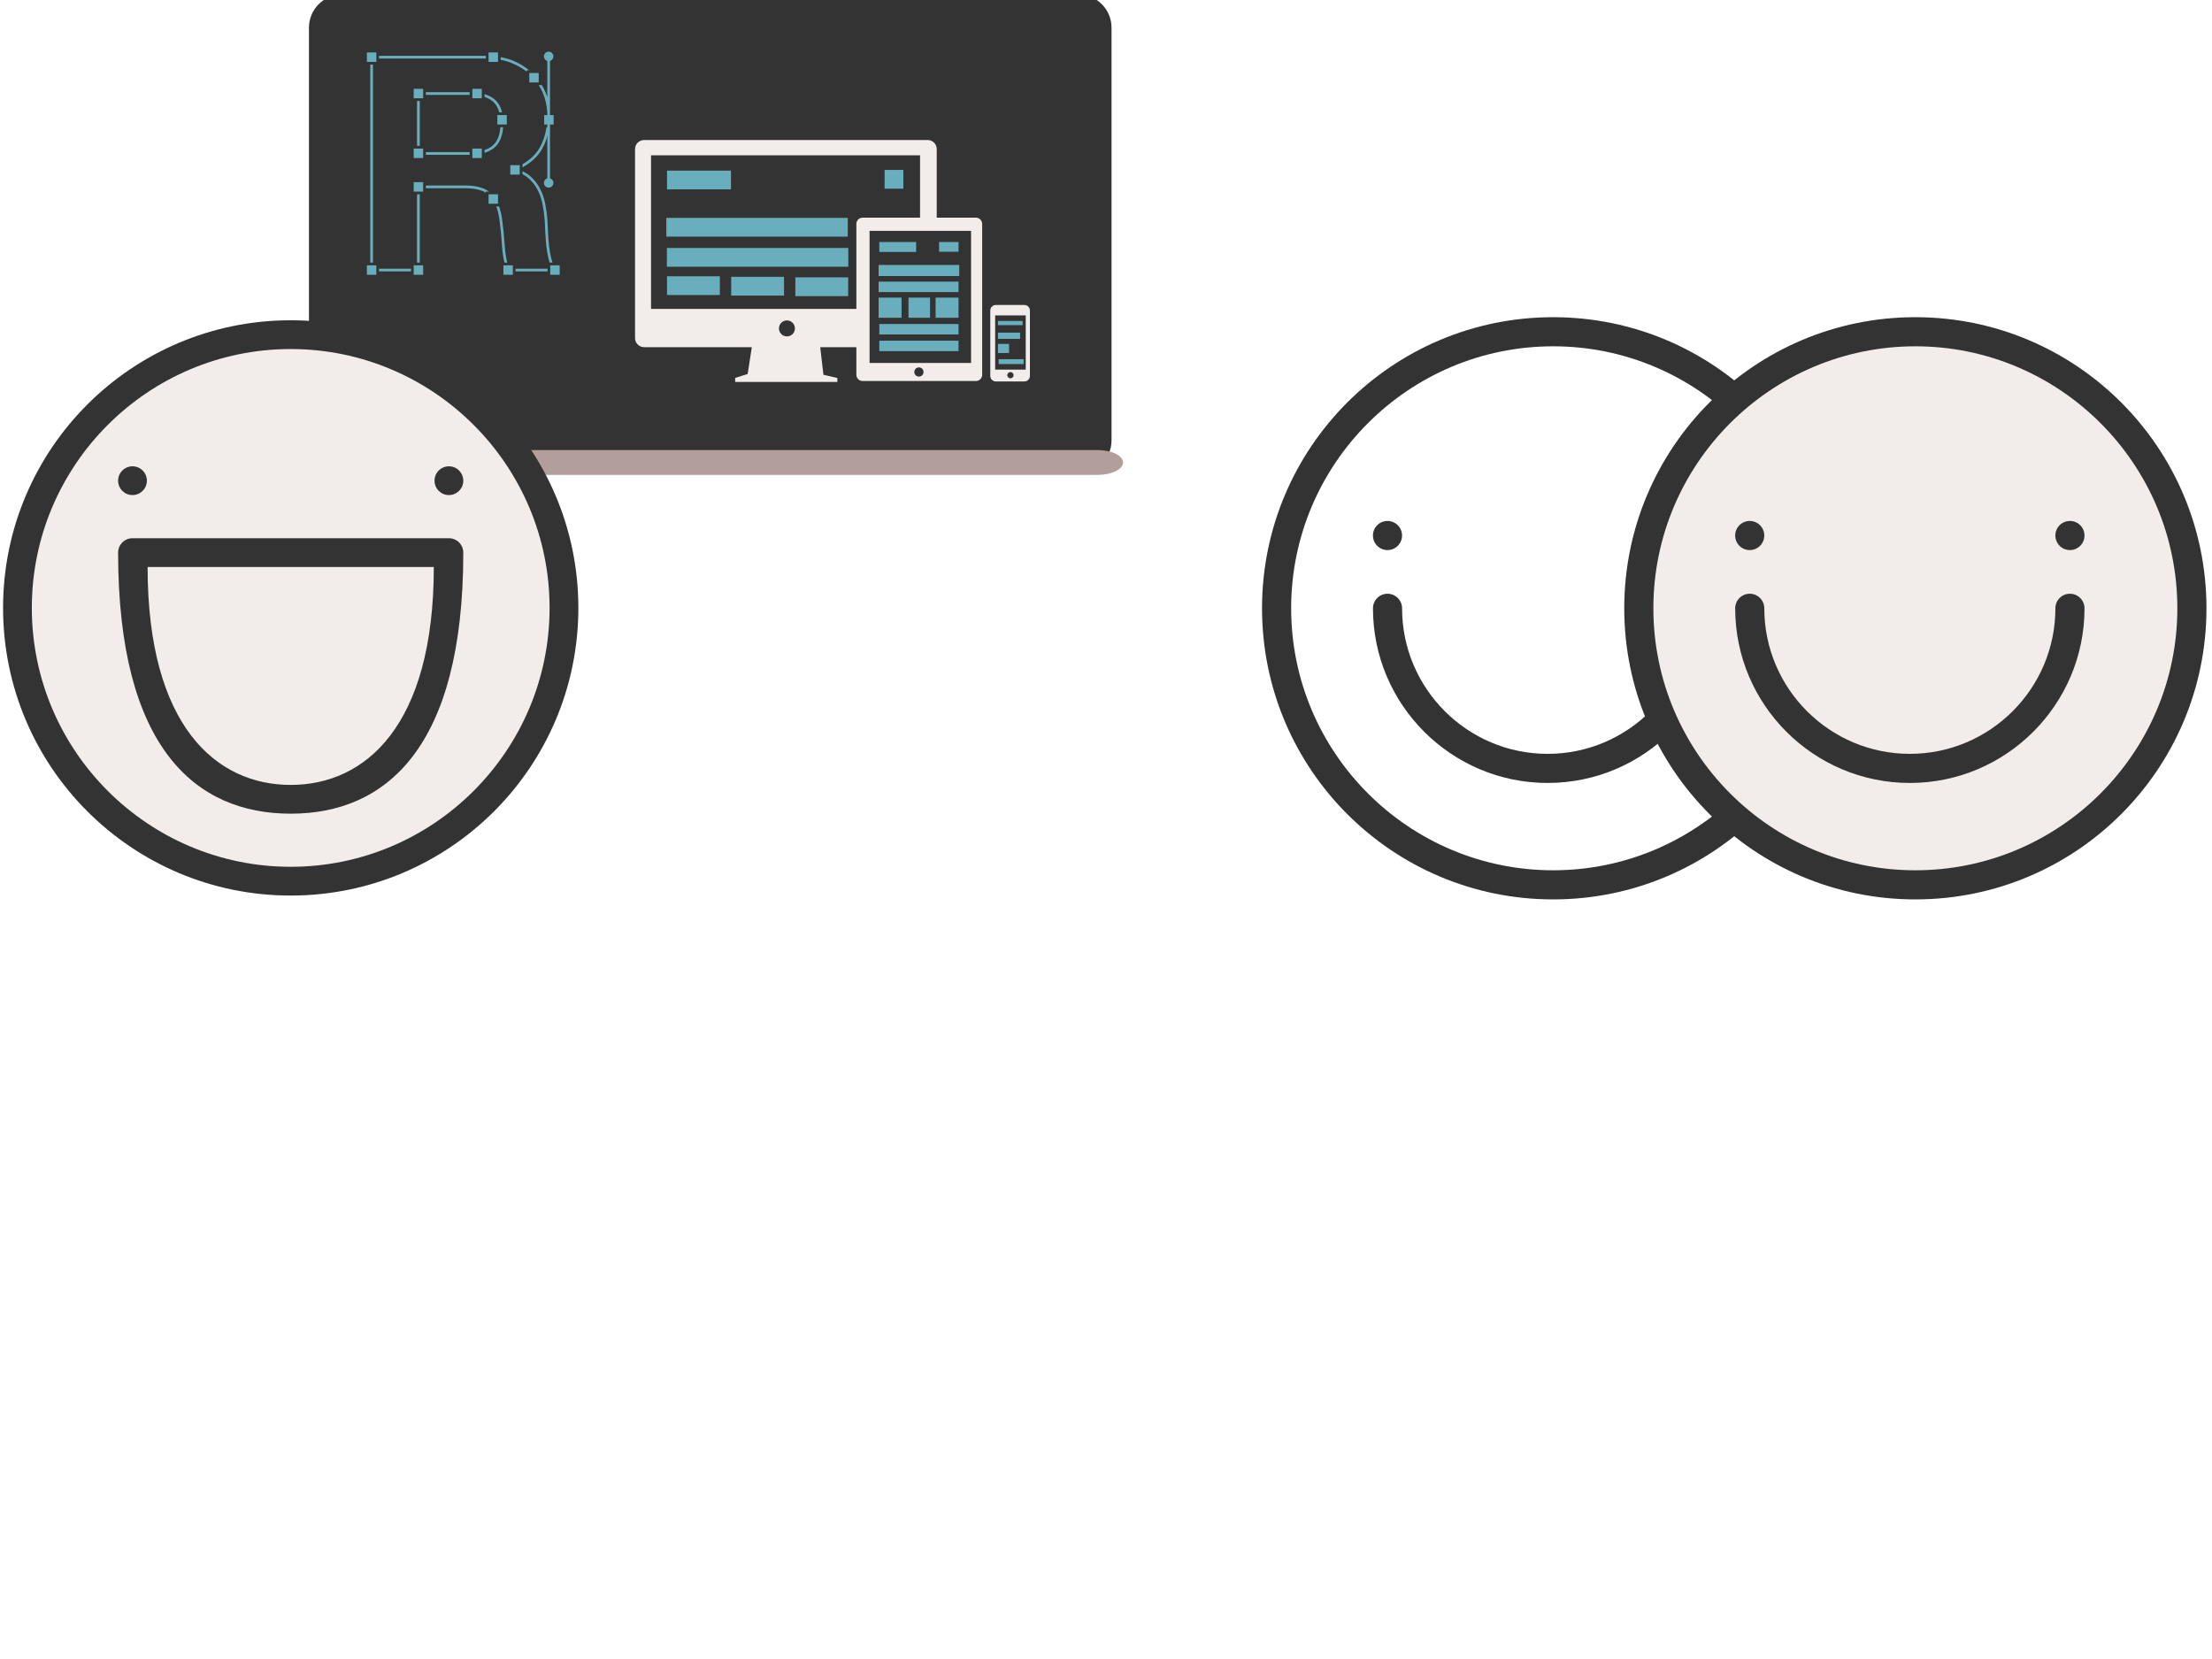
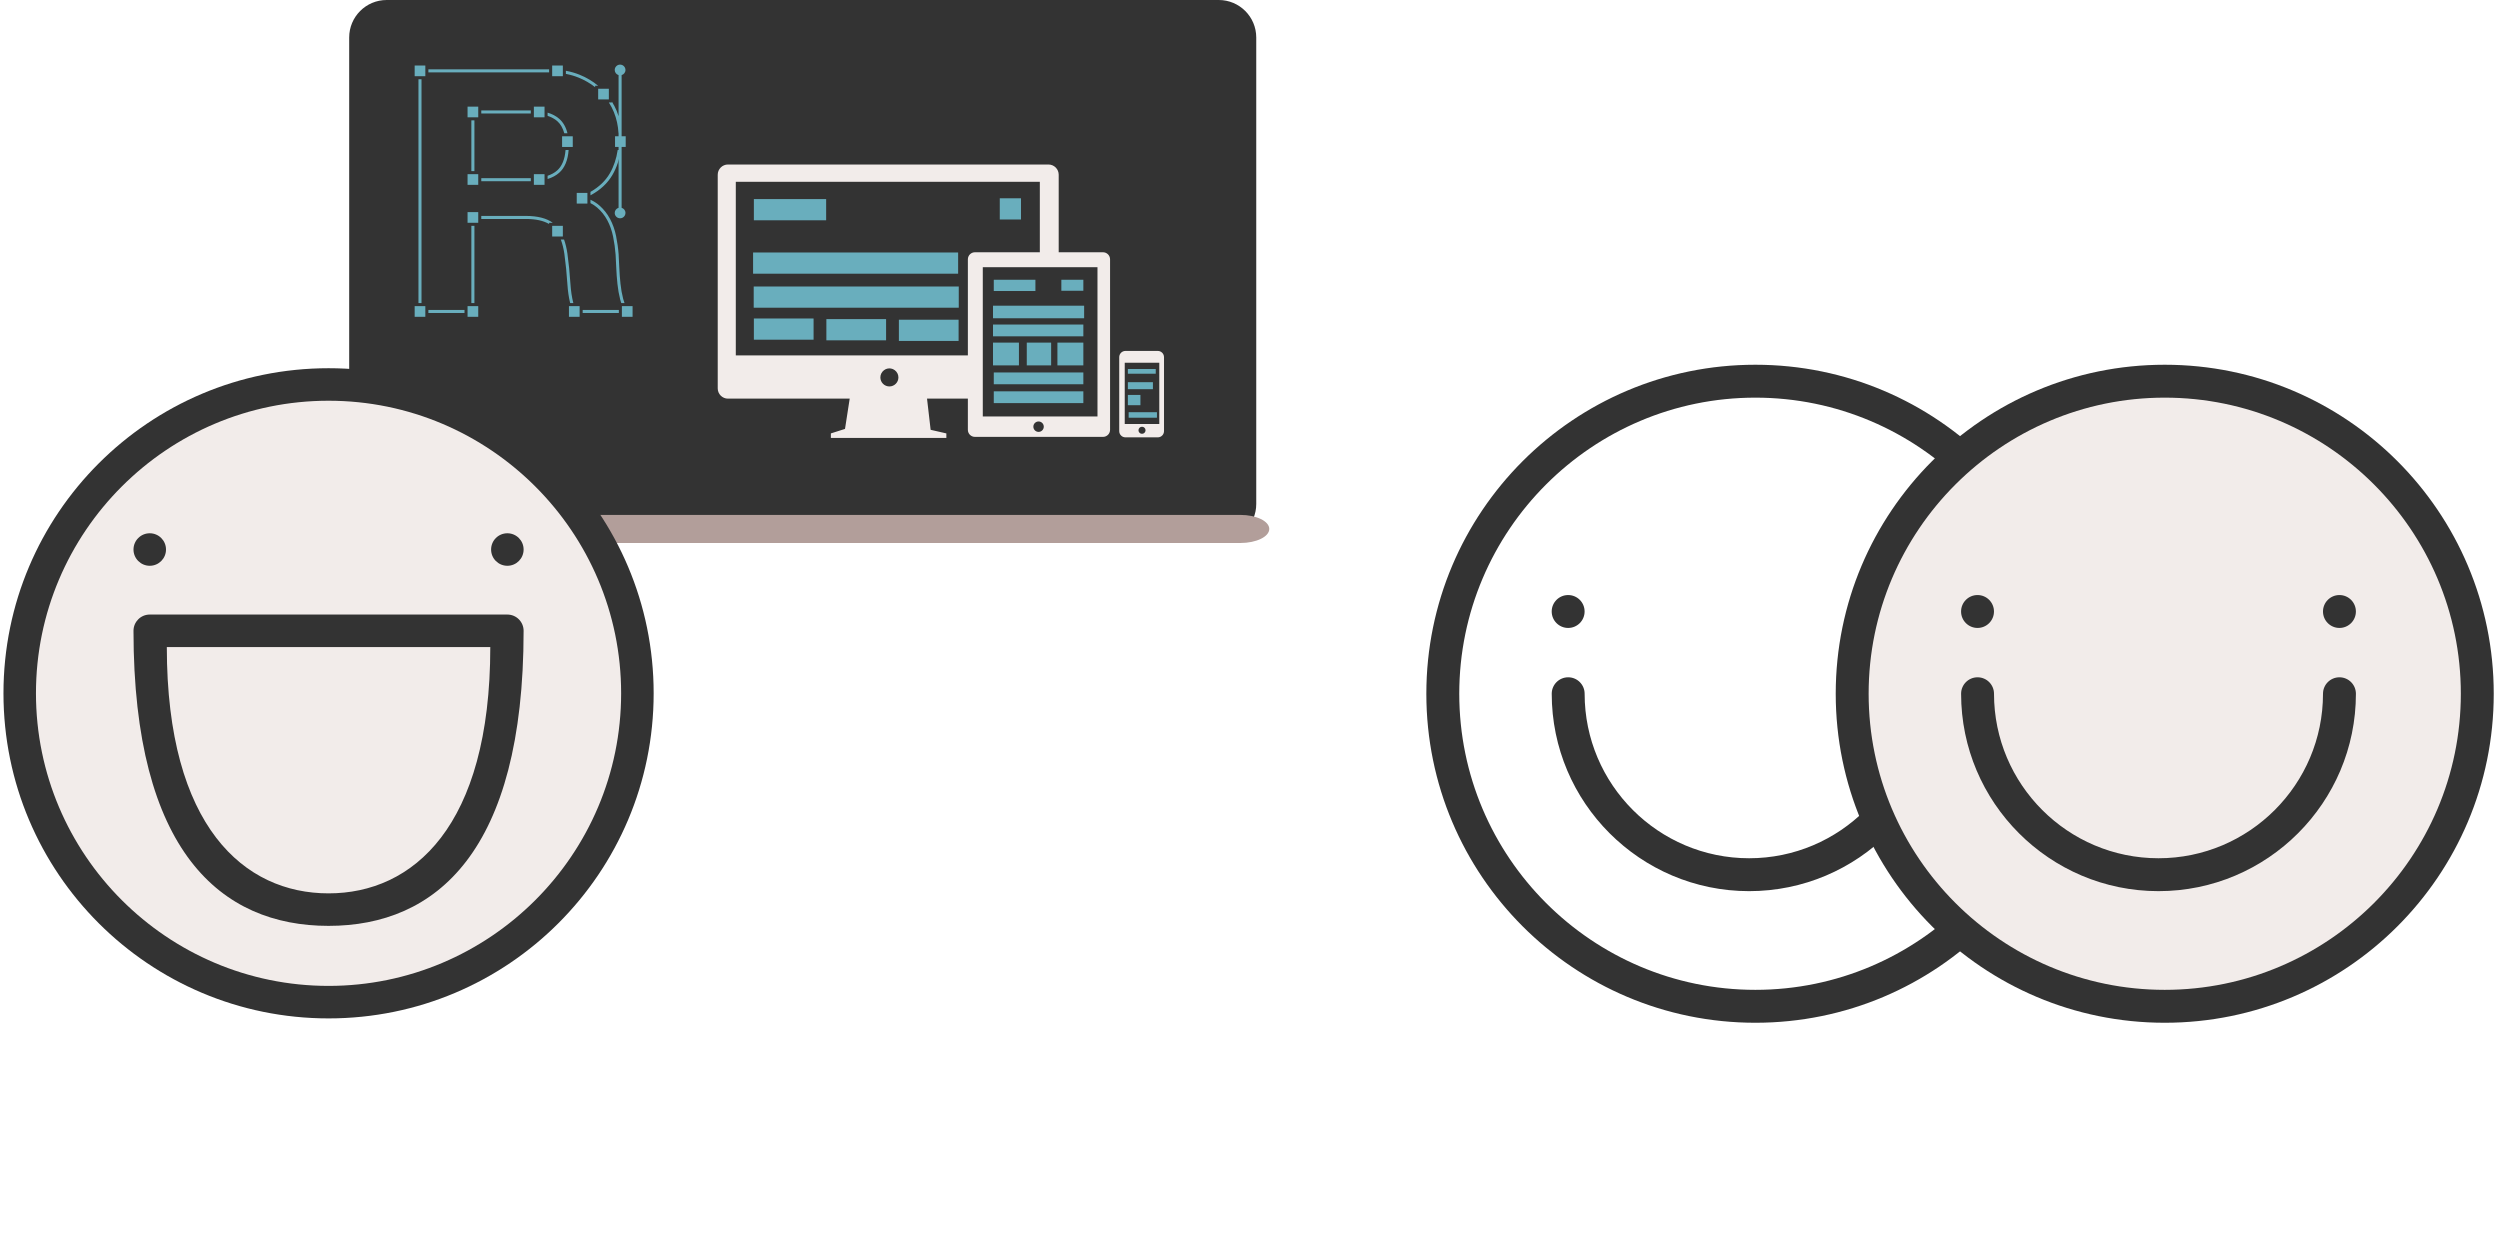
- <svg xmlns="http://www.w3.org/2000/svg" version="1.1" id="Layer_1" x="0px" y="0px" width="400px" height="300px" viewBox="0 0 400 300" enable-background="new 0 0 400 300" xml:space="preserve">
-   <path fill="#333333" d="M201,5c0-3.313-2.687-6-6-6H61.87c-3.313,0-6,2.687-6,6v74.633c0,3.312,2.687,6,6,6H195c3.313,0,6-2.688,6-6  V5z" />
-   <path fill="#B29E9A" d="M203.083,83.632c0,1.241-2.07,2.248-4.624,2.248H58.411c-2.554,0-4.624-1.007-4.624-2.248l0,0  c0-1.241,2.07-2.247,4.624-2.247h140.048C201.013,81.385,203.083,82.391,203.083,83.632L203.083,83.632z" />
+ <svg xmlns="http://www.w3.org/2000/svg" version="1.1" id="Layer_1" x="0px" y="0px" width="400px" height="200px" viewBox="0 50 400 200" enable-background="new 0 50 400 200" xml:space="preserve">
+   <path fill="#333333" d="M201,56c0-3.313-2.687-6-6-6H61.87c-3.313,0-6,2.687-6,6v74.633c0,3.312,2.687,6,6,6H195  c3.313,0,6-2.688,6-6V56z" />
+   <path fill="#B29E9A" d="M203.083,134.632c0,1.241-2.069,2.248-4.624,2.248H58.411c-2.554,0-4.624-1.007-4.624-2.248l0,0  c0-1.241,2.07-2.247,4.624-2.247h140.048C201.014,132.385,203.083,133.391,203.083,134.632L203.083,134.632z" />
  <g id="Layer_1_1_">
    <g>
-       <path fill="#333333" d="M280.857,57.359c-29.071,0-52.641,23.568-52.641,52.641s23.568,52.641,52.641,52.641    c29.074,0,52.643-23.568,52.643-52.641C333.5,80.927,309.932,57.359,280.857,57.359z M280.857,157.375    c-26.123,0-47.375-21.252-47.375-47.375s21.252-47.377,47.375-47.377S328.234,83.877,328.234,110S306.98,157.375,280.857,157.375z    " />
-       <circle fill="#333333" cx="250.904" cy="96.839" r="2.632" />
-       <circle fill="#333333" cx="308.811" cy="96.839" r="2.632" />
-       <path fill="#333333" d="M308.811,107.367c-1.453,0-2.631,1.18-2.631,2.633c0,14.514-11.81,26.32-26.32,26.32    c-14.514,0-26.32-11.81-26.32-26.32c0-1.454-1.178-2.633-2.631-2.633c-1.455,0-2.633,1.18-2.633,2.633    c0,17.416,14.17,31.584,31.584,31.584c17.418,0,31.586-14.168,31.586-31.584C311.443,108.547,310.266,107.367,308.811,107.367z" />
+       <path fill="#333333" d="M280.857,108.359c-29.071,0-52.642,23.568-52.642,52.641s23.568,52.641,52.642,52.641    c29.074,0,52.643-23.567,52.643-52.641S309.932,108.359,280.857,108.359z M280.857,208.375c-26.123,0-47.375-21.252-47.375-47.375    s21.252-47.377,47.375-47.377s47.377,21.254,47.377,47.377S306.98,208.375,280.857,208.375z" />
+       <circle fill="#333333" cx="250.904" cy="147.839" r="2.632" />
+       <circle fill="#333333" cx="308.811" cy="147.839" r="2.632" />
+       <path fill="#333333" d="M308.811,158.367c-1.453,0-2.631,1.18-2.631,2.633c0,14.514-11.81,26.32-26.32,26.32    c-14.514,0-26.319-11.811-26.319-26.32c0-1.454-1.179-2.633-2.631-2.633c-1.455,0-2.634,1.18-2.634,2.633    c0,17.416,14.17,31.584,31.584,31.584c17.418,0,31.586-14.168,31.586-31.584C311.443,159.547,310.266,158.367,308.811,158.367z" />
    </g>
  </g>
  <g>
-     <circle fill="#333333" cx="52.57" cy="109.93" r="52.015" />
-     <path fill="#F2ECEA" d="M52.569,156.744c-25.812,0-46.815-21.002-46.815-46.814c0-25.812,21.003-46.814,46.815-46.814   c25.811,0,46.812,21.001,46.812,46.814C99.382,135.742,78.382,156.744,52.569,156.744z" />
-     <circle fill="#333333" cx="23.96" cy="86.924" r="2.601" />
-     <circle fill="#333333" cx="81.177" cy="86.924" r="2.601" />
-     <path fill="#333333" d="M81.177,97.328H23.96c-1.438,0-2.601,1.164-2.601,2.602c0,35.306,14,47.209,31.209,47.209   c17.209,0,31.209-11.903,31.209-47.209C83.778,98.492,82.614,97.328,81.177,97.328z M52.569,141.938   c-13.464,0-25.878-10.624-25.878-39.408h51.755C78.446,131.313,66.032,141.938,52.569,141.938z" />
+     <circle fill="#333333" cx="52.57" cy="160.93" r="52.015" />
+     <path fill="#F2ECEA" d="M52.569,207.744c-25.812,0-46.815-21.002-46.815-46.814c0-25.812,21.003-46.813,46.815-46.813   c25.811,0,46.812,21.001,46.812,46.813C99.382,186.742,78.382,207.744,52.569,207.744z" />
+     <circle fill="#333333" cx="23.96" cy="137.924" r="2.601" />
+     <circle fill="#333333" cx="81.177" cy="137.924" r="2.601" />
+     <path fill="#333333" d="M81.177,148.328H23.96c-1.438,0-2.601,1.164-2.601,2.602c0,35.307,14,47.209,31.209,47.209   s31.209-11.902,31.209-47.209C83.778,149.492,82.614,148.328,81.177,148.328z M52.569,192.938   c-13.464,0-25.878-10.623-25.878-39.407h51.755C78.446,182.312,66.032,192.938,52.569,192.938z" />
  </g>
  <g id="Layer_1_2_">
    <g>
-       <circle fill="#333333" cx="346.357" cy="110" r="52.641" />
-       <path fill="#F2ECEA" d="M346.357,157.375c-26.123,0-47.375-21.252-47.375-47.375s21.252-47.377,47.375-47.377    S393.734,83.877,393.734,110S372.48,157.375,346.357,157.375z" />
-       <circle fill="#333333" cx="316.404" cy="96.839" r="2.632" />
-       <circle fill="#333333" cx="374.311" cy="96.839" r="2.632" />
-       <path fill="#333333" d="M374.311,107.367c-1.453,0-2.631,1.18-2.631,2.633c0,14.514-11.81,26.32-26.32,26.32    c-14.514,0-26.32-11.81-26.32-26.32c0-1.454-1.178-2.633-2.631-2.633c-1.455,0-2.633,1.18-2.633,2.633    c0,17.416,14.17,31.584,31.584,31.584c17.418,0,31.586-14.168,31.586-31.584C376.943,108.547,375.766,107.367,374.311,107.367z" />
+       <circle fill="#333333" cx="346.357" cy="161" r="52.641" />
+       <path fill="#F2ECEA" d="M346.357,208.375c-26.123,0-47.375-21.252-47.375-47.375s21.252-47.377,47.375-47.377    s47.377,21.254,47.377,47.377S372.48,208.375,346.357,208.375z" />
+       <circle fill="#333333" cx="316.404" cy="147.839" r="2.632" />
+       <circle fill="#333333" cx="374.311" cy="147.839" r="2.632" />
+       <path fill="#333333" d="M374.311,158.367c-1.453,0-2.631,1.18-2.631,2.633c0,14.514-11.81,26.32-26.32,26.32    c-14.514,0-26.319-11.811-26.319-26.32c0-1.454-1.179-2.633-2.631-2.633c-1.455,0-2.634,1.18-2.634,2.633    c0,17.416,14.17,31.584,31.584,31.584c17.418,0,31.586-14.168,31.586-31.584C376.943,159.547,375.766,158.367,374.311,158.367z" />
    </g>
  </g>
  <g>
-     <rect x="120.619" y="30.853" fill="#69AEBD" width="11.565" height="3.393" />
-     <rect x="159.964" y="30.727" fill="#69AEBD" width="3.395" height="3.393" />
-     <rect x="120.493" y="39.399" fill="#69AEBD" width="32.807" height="3.393" />
-     <rect x="120.593" y="44.84" fill="#69AEBD" width="32.809" height="3.393" />
-     <rect x="120.619" y="49.959" fill="#69AEBD" width="9.553" height="3.393" />
-     <path fill="#F2ECEA" d="M176.479,39.362h-7.088V26.955c0-0.899-0.734-1.634-1.634-1.634h-51.285c-0.901,0-1.636,0.734-1.636,1.634   v34.191c0,0.899,0.735,1.635,1.636,1.635h19.48l-0.751,4.845l-2.261,0.719v0.72h18.477v-0.72l-2.515-0.575l-0.578-4.989h6.534v4.99   c0,0.625,0.506,1.13,1.131,1.13h20.491c0.623,0,1.13-0.506,1.13-1.13V40.493C177.609,39.869,177.103,39.362,176.479,39.362z    M142.763,58.022c0.032,0.011,0.069,0.019,0.101,0.031c0.106,0.045,0.203,0.105,0.295,0.173c0.355,0.264,0.588,0.684,0.588,1.16   c0,0.796-0.646,1.445-1.443,1.445c-0.799,0-1.446-0.648-1.446-1.445c0-0.477,0.234-0.896,0.589-1.16   c0.092-0.068,0.188-0.128,0.295-0.173c0.008-0.003,0.018-0.004,0.026-0.007c0.167-0.067,0.347-0.105,0.536-0.105   C142.464,57.94,142.618,57.973,142.763,58.022z M117.728,55.865V28.086h48.646v11.276h-10.385c-0.624,0-1.13,0.506-1.13,1.131   v15.372H117.728z M166.172,68.103c-0.462,0-0.836-0.374-0.836-0.834s0.374-0.834,0.836-0.834c0.459,0,0.833,0.372,0.833,0.834   C167.005,67.729,166.631,68.103,166.172,68.103z M175.598,65.634h-18.352v-9.769V41.75h9.127h9.224V65.634z" />
-     <rect x="132.22" y="50.056" fill="#69AEBD" width="9.553" height="3.395" />
-     <rect x="143.822" y="50.155" fill="#69AEBD" width="9.553" height="3.395" />
-     <path fill="#F2ECEA" d="M185.248,55.149h-5.178c-0.547,0-0.994,0.448-0.994,0.995v11.838c0,0.547,0.447,0.994,0.994,0.994h5.178   c0.547,0,0.993-0.447,0.993-0.994v-11.84C186.241,55.598,185.795,55.149,185.248,55.149z M182.721,68.41L182.721,68.41   c-0.312,0-0.566-0.252-0.566-0.565c0-0.312,0.254-0.565,0.566-0.565l0,0c0.313,0,0.567,0.254,0.567,0.565   C183.288,68.158,183.034,68.41,182.721,68.41z M185.487,66.841h-5.53v-9.807h5.53V66.841z" />
-     <rect x="159.005" y="43.762" fill="#69AEBD" width="6.661" height="1.8" />
-     <rect x="169.816" y="43.762" fill="#69AEBD" width="3.52" height="1.76" />
-     <polygon fill="#69AEBD" points="158.88,47.911 158.88,49.921 166.374,49.921 173.461,49.921 173.461,47.911 166.374,47.911  " />
-     <polygon fill="#69AEBD" points="158.88,50.927 158.88,52.812 166.374,52.812 173.336,52.812 173.336,50.927 166.374,50.927  " />
-     <polygon fill="#69AEBD" points="163.028,55.865 163.028,53.818 158.88,53.818 158.88,55.865 158.88,57.462 163.028,57.462  " />
-     <polygon fill="#69AEBD" points="166.374,53.818 164.284,53.818 164.284,55.865 164.284,57.462 168.182,57.462 168.182,53.818  " />
-     <rect x="169.187" y="53.818" fill="#69AEBD" width="4.149" height="3.644" />
-     <rect x="159.005" y="58.594" fill="#69AEBD" width="14.331" height="1.886" />
-     <rect x="159.005" y="61.612" fill="#69AEBD" width="14.331" height="1.885" />
-     <rect x="180.459" y="58.041" fill="#69AEBD" width="4.46" height="0.754" />
-     <rect x="180.459" y="60.151" fill="#69AEBD" width="4.008" height="1.119" />
-     <rect x="180.459" y="62.189" fill="#69AEBD" width="2.01" height="1.643" />
-     <rect x="180.584" y="64.954" fill="#69AEBD" width="4.527" height="0.881" />
+     <rect x="120.619" y="81.853" fill="#69AEBD" width="11.565" height="3.393" />
+     <rect x="159.964" y="81.727" fill="#69AEBD" width="3.395" height="3.393" />
+     <rect x="120.493" y="90.399" fill="#69AEBD" width="32.807" height="3.393" />
+     <rect x="120.593" y="95.84" fill="#69AEBD" width="32.809" height="3.393" />
+     <rect x="120.619" y="100.959" fill="#69AEBD" width="9.553" height="3.393" />
+     <path fill="#F2ECEA" d="M176.479,90.362h-7.088V77.955c0-0.899-0.734-1.634-1.634-1.634h-51.285c-0.901,0-1.636,0.734-1.636,1.634   v34.191c0,0.899,0.735,1.635,1.636,1.635h19.48l-0.751,4.845l-2.261,0.719v0.72h18.477v-0.72l-2.515-0.575l-0.578-4.989h6.534v4.99   c0,0.625,0.506,1.13,1.131,1.13h20.491c0.623,0,1.13-0.506,1.13-1.13V91.493C177.609,90.869,177.103,90.362,176.479,90.362z    M142.763,109.022c0.032,0.011,0.069,0.019,0.101,0.031c0.106,0.045,0.203,0.105,0.295,0.173c0.355,0.264,0.588,0.684,0.588,1.16   c0,0.796-0.646,1.445-1.443,1.445c-0.799,0-1.446-0.648-1.446-1.445c0-0.477,0.234-0.896,0.589-1.16   c0.092-0.068,0.188-0.128,0.295-0.173c0.008-0.003,0.018-0.004,0.026-0.007c0.167-0.067,0.347-0.105,0.536-0.105   C142.464,108.94,142.618,108.973,142.763,109.022z M117.728,106.865V79.086h48.646v11.276h-10.385c-0.624,0-1.13,0.506-1.13,1.131   v15.372H117.728z M166.172,119.103c-0.462,0-0.836-0.374-0.836-0.834s0.374-0.834,0.836-0.834c0.459,0,0.833,0.372,0.833,0.834   C167.005,118.729,166.631,119.103,166.172,119.103z M175.598,116.634h-18.352v-9.769V92.75h9.127h9.224L175.598,116.634   L175.598,116.634z" />
+     <rect x="132.22" y="101.056" fill="#69AEBD" width="9.553" height="3.395" />
+     <rect x="143.822" y="101.155" fill="#69AEBD" width="9.553" height="3.395" />
+     <path fill="#F2ECEA" d="M185.248,106.149h-5.178c-0.547,0-0.994,0.448-0.994,0.995v11.838c0,0.547,0.447,0.994,0.994,0.994h5.178   c0.547,0,0.993-0.447,0.993-0.994v-11.84C186.241,106.598,185.795,106.149,185.248,106.149z M182.721,119.41L182.721,119.41   c-0.312,0-0.566-0.252-0.566-0.565c0-0.312,0.254-0.564,0.566-0.564l0,0c0.313,0,0.567,0.254,0.567,0.564   C183.288,119.158,183.034,119.41,182.721,119.41z M185.487,117.841h-5.53v-9.807h5.53V117.841z" />
+     <rect x="159.005" y="94.762" fill="#69AEBD" width="6.661" height="1.8" />
+     <rect x="169.816" y="94.762" fill="#69AEBD" width="3.52" height="1.76" />
+     <polygon fill="#69AEBD" points="158.88,98.911 158.88,100.921 166.374,100.921 173.461,100.921 173.461,98.911 166.374,98.911  " />
+     <polygon fill="#69AEBD" points="158.88,101.927 158.88,103.812 166.374,103.812 173.336,103.812 173.336,101.927 166.374,101.927     " />
+     <polygon fill="#69AEBD" points="163.028,106.865 163.028,104.818 158.88,104.818 158.88,106.865 158.88,108.462 163.028,108.462     " />
+     <polygon fill="#69AEBD" points="166.374,104.818 164.284,104.818 164.284,106.865 164.284,108.462 168.182,108.462    168.182,104.818  " />
+     <rect x="169.187" y="104.818" fill="#69AEBD" width="4.149" height="3.644" />
+     <rect x="159.005" y="109.594" fill="#69AEBD" width="14.331" height="1.886" />
+     <rect x="159.005" y="112.612" fill="#69AEBD" width="14.331" height="1.885" />
+     <rect x="180.459" y="109.041" fill="#69AEBD" width="4.46" height="0.754" />
+     <rect x="180.459" y="111.151" fill="#69AEBD" width="4.008" height="1.119" />
+     <rect x="180.459" y="113.189" fill="#69AEBD" width="2.01" height="1.643" />
+     <rect x="180.584" y="115.954" fill="#69AEBD" width="4.527" height="0.881" />
  </g>
  <g>
-     <path fill="#69AEBD" stroke="#000000" stroke-width="2.424" stroke-miterlimit="10" d="M95.465,37.116" />
-     <path fill="none" d="M87.615,17.536v0.722h-2.685v-1.099h-7.926v1.099h-1.098v8.121h1.098v1.13h7.925v-1.13h2.685v0.745   c0.604-0.203,1.117-0.482,1.527-0.847c0.784-0.697,1.233-1.8,1.345-3.275h-1.041v-2.684h0.838c-0.222-0.825-0.6-1.48-1.14-1.952   C88.733,18.009,88.219,17.736,87.615,17.536z" />
-     <path fill="#69AEBD" d="M95.562,32.224c0.657,0.572,1.201,1.256,1.615,2.033c0.418,0.782,0.727,1.659,0.92,2.604   c0.193,0.952,0.328,1.921,0.399,2.876c0.036,0.611,0.071,1.328,0.107,2.153c0.035,0.828,0.099,1.687,0.189,2.55   c0.091,0.87,0.238,1.707,0.438,2.488c0.05,0.195,0.109,0.382,0.171,0.564h0.521c-0.082-0.219-0.158-0.445-0.219-0.687   c-0.195-0.758-0.339-1.57-0.426-2.418c-0.091-0.854-0.153-1.7-0.188-2.52c-0.036-0.828-0.072-1.547-0.108-2.164   c-0.072-0.979-0.21-1.97-0.408-2.941c-0.202-0.99-0.527-1.91-0.967-2.735c-0.443-0.83-1.023-1.561-1.727-2.172   c-0.404-0.352-0.878-0.648-1.406-0.898v0.539C94.879,31.707,95.243,31.948,95.562,32.224z" />
-     <path fill="#69AEBD" d="M92.528,11.4c1.001,0.403,1.901,0.923,2.692,1.549v-0.236h0.476c-0.869-0.719-1.866-1.314-2.985-1.766   c-0.68-0.273-1.403-0.479-2.168-0.622v0.498C91.241,10.958,91.906,11.15,92.528,11.4z" />
-     <path fill="#69AEBD" d="M97.585,26.714c-0.695,1.208-1.739,2.207-3.11,2.984v0.556c1.566-0.838,2.753-1.941,3.533-3.296   c0.671-1.163,1.106-2.491,1.315-3.957H98.83C98.626,24.378,98.214,25.624,97.585,26.714z" />
-     <rect x="68.541" y="10.094" fill="#69AEBD" width="19.317" height="0.487" />
-     <rect x="66.954" y="11.68" fill="#69AEBD" width="0.488" height="35.812" />
-     <path fill="#69AEBD" d="M91.273,44.452c-0.106-1.681-0.271-3.318-0.485-4.872c-0.122-0.84-0.304-1.588-0.538-2.25h-0.52   c0.253,0.668,0.446,1.439,0.573,2.318c0.214,1.54,0.376,3.167,0.482,4.835c0.07,1.095,0.217,2.101,0.439,3.009h0.508   C91.502,46.581,91.345,45.568,91.273,44.452z" />
-     <rect x="75.419" y="35.133" fill="#69AEBD" width="0.488" height="12.358" />
-     <path fill="#69AEBD" d="M88.438,34.645c-0.99-0.728-2.435-1.098-4.311-1.098h-7.123v0.488h7.123c1.591,0,2.838,0.274,3.73,0.812   v-0.202H88.438z" />
-     <rect x="68.541" y="48.591" fill="#69AEBD" width="5.78" height="0.487" />
-     <rect x="93.228" y="48.591" fill="#69AEBD" width="5.787" height="0.487" />
-     <path fill="#69AEBD" d="M89.145,18.366c0.54,0.471,0.917,1.127,1.139,1.952h0.509c-0.24-0.981-0.684-1.759-1.326-2.319   c-0.496-0.431-1.116-0.756-1.851-0.978v0.516C88.219,17.736,88.733,18.009,89.145,18.366z" />
-     <rect x="77.005" y="27.508" fill="#69AEBD" width="7.925" height="0.487" />
-     <rect x="77.005" y="16.67" fill="#69AEBD" width="7.925" height="0.488" />
-     <rect x="75.419" y="18.257" fill="#69AEBD" width="0.488" height="8.121" />
-     <path fill="#69AEBD" d="M89.142,26.277c-0.41,0.364-0.924,0.644-1.526,0.847v0.517c0.736-0.227,1.356-0.559,1.852-0.999   c0.889-0.79,1.396-2.014,1.512-3.64h-0.492C90.375,24.477,89.926,25.58,89.142,26.277z" />
-     <rect x="66.345" y="9.484" fill="#69AEBD" width="1.708" height="1.709" />
-     <rect x="88.347" y="9.484" fill="#69AEBD" width="1.708" height="1.709" />
-     <rect x="74.809" y="16.062" fill="#69AEBD" width="1.709" height="1.708" />
-     <rect x="74.809" y="26.866" fill="#69AEBD" width="1.709" height="1.709" />
-     <rect x="74.809" y="32.938" fill="#69AEBD" width="1.709" height="1.707" />
-     <rect x="88.347" y="35.133" fill="#69AEBD" width="1.708" height="1.708" />
-     <rect x="74.809" y="47.98" fill="#69AEBD" width="1.709" height="1.709" />
-     <rect x="66.345" y="47.98" fill="#69AEBD" width="1.708" height="1.709" />
-     <rect x="91.031" y="47.98" fill="#69AEBD" width="1.707" height="1.709" />
-     <rect x="99.503" y="47.98" fill="#69AEBD" width="1.708" height="1.709" />
-     <rect x="92.278" y="29.865" fill="#69AEBD" width="1.707" height="1.707" />
-     <rect x="89.935" y="20.806" fill="#69AEBD" width="1.707" height="1.708" />
-     <rect x="85.419" y="16.062" fill="#69AEBD" width="1.707" height="1.708" />
-     <rect x="85.419" y="26.866" fill="#69AEBD" width="1.707" height="1.709" />
-     <rect x="95.708" y="13.201" fill="#69AEBD" width="1.709" height="1.707" />
-     <path fill="#69AEBD" d="M100.113,22.514v-1.708H99.46v-9.79c0.354-0.106,0.615-0.431,0.615-0.82c0-0.475-0.386-0.858-0.86-0.858   c-0.476,0-0.859,0.384-0.859,0.858c0,0.39,0.261,0.714,0.615,0.82v6.572c-0.089-0.287-0.189-0.569-0.302-0.846   c-0.213-0.519-0.475-1.008-0.765-1.479v0.134h-0.487c0.308,0.485,0.58,0.992,0.8,1.53c0.431,1.057,0.679,2.194,0.745,3.391h0.009   v0.488h-0.565v1.708h0.565v9.735c-0.354,0.104-0.615,0.43-0.615,0.819c0,0.475,0.386,0.859,0.859,0.859   c0.476,0,0.86-0.385,0.86-0.859c0-0.39-0.261-0.715-0.615-0.819v-9.735H100.113z" />
+     <path fill="#69AEBD" stroke="#000000" stroke-width="2.424" stroke-miterlimit="10" d="M95.465,88.116" />
+     <path fill="none" d="M87.615,68.536v0.722H84.93v-1.099h-7.926v1.099h-1.098v8.121h1.098v1.13h7.925v-1.13h2.685v0.745   c0.604-0.203,1.117-0.482,1.527-0.847c0.784-0.697,1.233-1.8,1.345-3.275h-1.041v-2.684h0.838c-0.222-0.825-0.6-1.48-1.14-1.952   C88.733,69.009,88.219,68.736,87.615,68.536z" />
+     <path fill="#69AEBD" d="M95.562,83.224c0.657,0.572,1.201,1.256,1.615,2.033c0.418,0.782,0.727,1.659,0.92,2.604   c0.193,0.952,0.328,1.921,0.399,2.876c0.036,0.611,0.071,1.328,0.107,2.153c0.035,0.828,0.099,1.687,0.189,2.55   c0.091,0.87,0.238,1.707,0.438,2.488c0.05,0.195,0.109,0.382,0.171,0.564h0.521c-0.082-0.219-0.158-0.445-0.219-0.687   c-0.195-0.758-0.339-1.57-0.426-2.418c-0.091-0.854-0.153-1.7-0.188-2.52c-0.036-0.828-0.072-1.547-0.108-2.164   c-0.072-0.979-0.21-1.97-0.408-2.941c-0.202-0.99-0.527-1.91-0.967-2.735c-0.443-0.83-1.023-1.561-1.727-2.172   c-0.404-0.352-0.878-0.648-1.406-0.898v0.539C94.879,82.707,95.243,82.948,95.562,83.224z" />
+     <path fill="#69AEBD" d="M92.528,62.4c1.001,0.403,1.901,0.923,2.692,1.549v-0.236h0.476c-0.869-0.719-1.866-1.314-2.985-1.766   c-0.68-0.273-1.403-0.479-2.168-0.622v0.498C91.241,61.958,91.906,62.15,92.528,62.4z" />
+     <path fill="#69AEBD" d="M97.585,77.714c-0.695,1.208-1.739,2.207-3.11,2.984v0.556c1.566-0.838,2.753-1.941,3.533-3.296   c0.671-1.163,1.106-2.491,1.315-3.957H98.83C98.626,75.378,98.214,76.624,97.585,77.714z" />
+     <rect x="68.541" y="61.094" fill="#69AEBD" width="19.317" height="0.487" />
+     <rect x="66.954" y="62.68" fill="#69AEBD" width="0.488" height="35.812" />
+     <path fill="#69AEBD" d="M91.273,95.452c-0.106-1.681-0.271-3.318-0.485-4.872c-0.122-0.84-0.304-1.588-0.538-2.25h-0.52   c0.253,0.668,0.446,1.439,0.573,2.318c0.214,1.54,0.376,3.167,0.482,4.835c0.07,1.095,0.217,2.101,0.439,3.009h0.508   C91.502,97.581,91.345,96.568,91.273,95.452z" />
+     <rect x="75.419" y="86.133" fill="#69AEBD" width="0.488" height="12.358" />
+     <path fill="#69AEBD" d="M88.438,85.645c-0.99-0.728-2.435-1.098-4.311-1.098h-7.123v0.488h7.123c1.591,0,2.838,0.274,3.73,0.812   v-0.202H88.438z" />
+     <rect x="68.541" y="99.591" fill="#69AEBD" width="5.78" height="0.487" />
+     <rect x="93.228" y="99.591" fill="#69AEBD" width="5.787" height="0.487" />
+     <path fill="#69AEBD" d="M89.145,69.366c0.54,0.471,0.917,1.127,1.139,1.952h0.509c-0.24-0.981-0.684-1.759-1.326-2.319   c-0.496-0.431-1.116-0.756-1.851-0.978v0.516C88.219,68.736,88.733,69.009,89.145,69.366z" />
+     <rect x="77.005" y="78.508" fill="#69AEBD" width="7.925" height="0.487" />
+     <rect x="77.005" y="67.67" fill="#69AEBD" width="7.925" height="0.488" />
+     <rect x="75.419" y="69.257" fill="#69AEBD" width="0.488" height="8.121" />
+     <path fill="#69AEBD" d="M89.142,77.277c-0.41,0.364-0.924,0.644-1.526,0.847v0.517c0.736-0.227,1.356-0.559,1.852-0.999   c0.889-0.79,1.396-2.014,1.512-3.64h-0.492C90.375,75.477,89.926,76.58,89.142,77.277z" />
+     <rect x="66.345" y="60.484" fill="#69AEBD" width="1.708" height="1.709" />
+     <rect x="88.347" y="60.484" fill="#69AEBD" width="1.708" height="1.709" />
+     <rect x="74.809" y="67.062" fill="#69AEBD" width="1.709" height="1.708" />
+     <rect x="74.809" y="77.866" fill="#69AEBD" width="1.709" height="1.709" />
+     <rect x="74.809" y="83.938" fill="#69AEBD" width="1.709" height="1.707" />
+     <rect x="88.347" y="86.133" fill="#69AEBD" width="1.708" height="1.708" />
+     <rect x="74.809" y="98.98" fill="#69AEBD" width="1.709" height="1.709" />
+     <rect x="66.345" y="98.98" fill="#69AEBD" width="1.708" height="1.709" />
+     <rect x="91.031" y="98.98" fill="#69AEBD" width="1.707" height="1.709" />
+     <rect x="99.503" y="98.98" fill="#69AEBD" width="1.708" height="1.709" />
+     <rect x="92.278" y="80.865" fill="#69AEBD" width="1.707" height="1.707" />
+     <rect x="89.935" y="71.806" fill="#69AEBD" width="1.707" height="1.708" />
+     <rect x="85.419" y="67.062" fill="#69AEBD" width="1.707" height="1.708" />
+     <rect x="85.419" y="77.866" fill="#69AEBD" width="1.707" height="1.709" />
+     <rect x="95.708" y="64.201" fill="#69AEBD" width="1.709" height="1.707" />
+     <path fill="#69AEBD" d="M100.113,73.514v-1.708H99.46v-9.79c0.354-0.106,0.615-0.431,0.615-0.82c0-0.475-0.386-0.858-0.86-0.858   c-0.476,0-0.859,0.384-0.859,0.858c0,0.39,0.261,0.714,0.615,0.82v6.572c-0.089-0.287-0.189-0.569-0.302-0.846   c-0.213-0.519-0.475-1.008-0.765-1.479v0.134h-0.487c0.308,0.485,0.58,0.992,0.8,1.53c0.431,1.057,0.679,2.194,0.745,3.391h0.009   v0.488h-0.565v1.708h0.565v9.735c-0.354,0.104-0.615,0.43-0.615,0.819c0,0.475,0.386,0.859,0.859,0.859   c0.476,0,0.86-0.385,0.86-0.859c0-0.39-0.261-0.715-0.615-0.819v-9.735H100.113z" />
  </g>
</svg>
